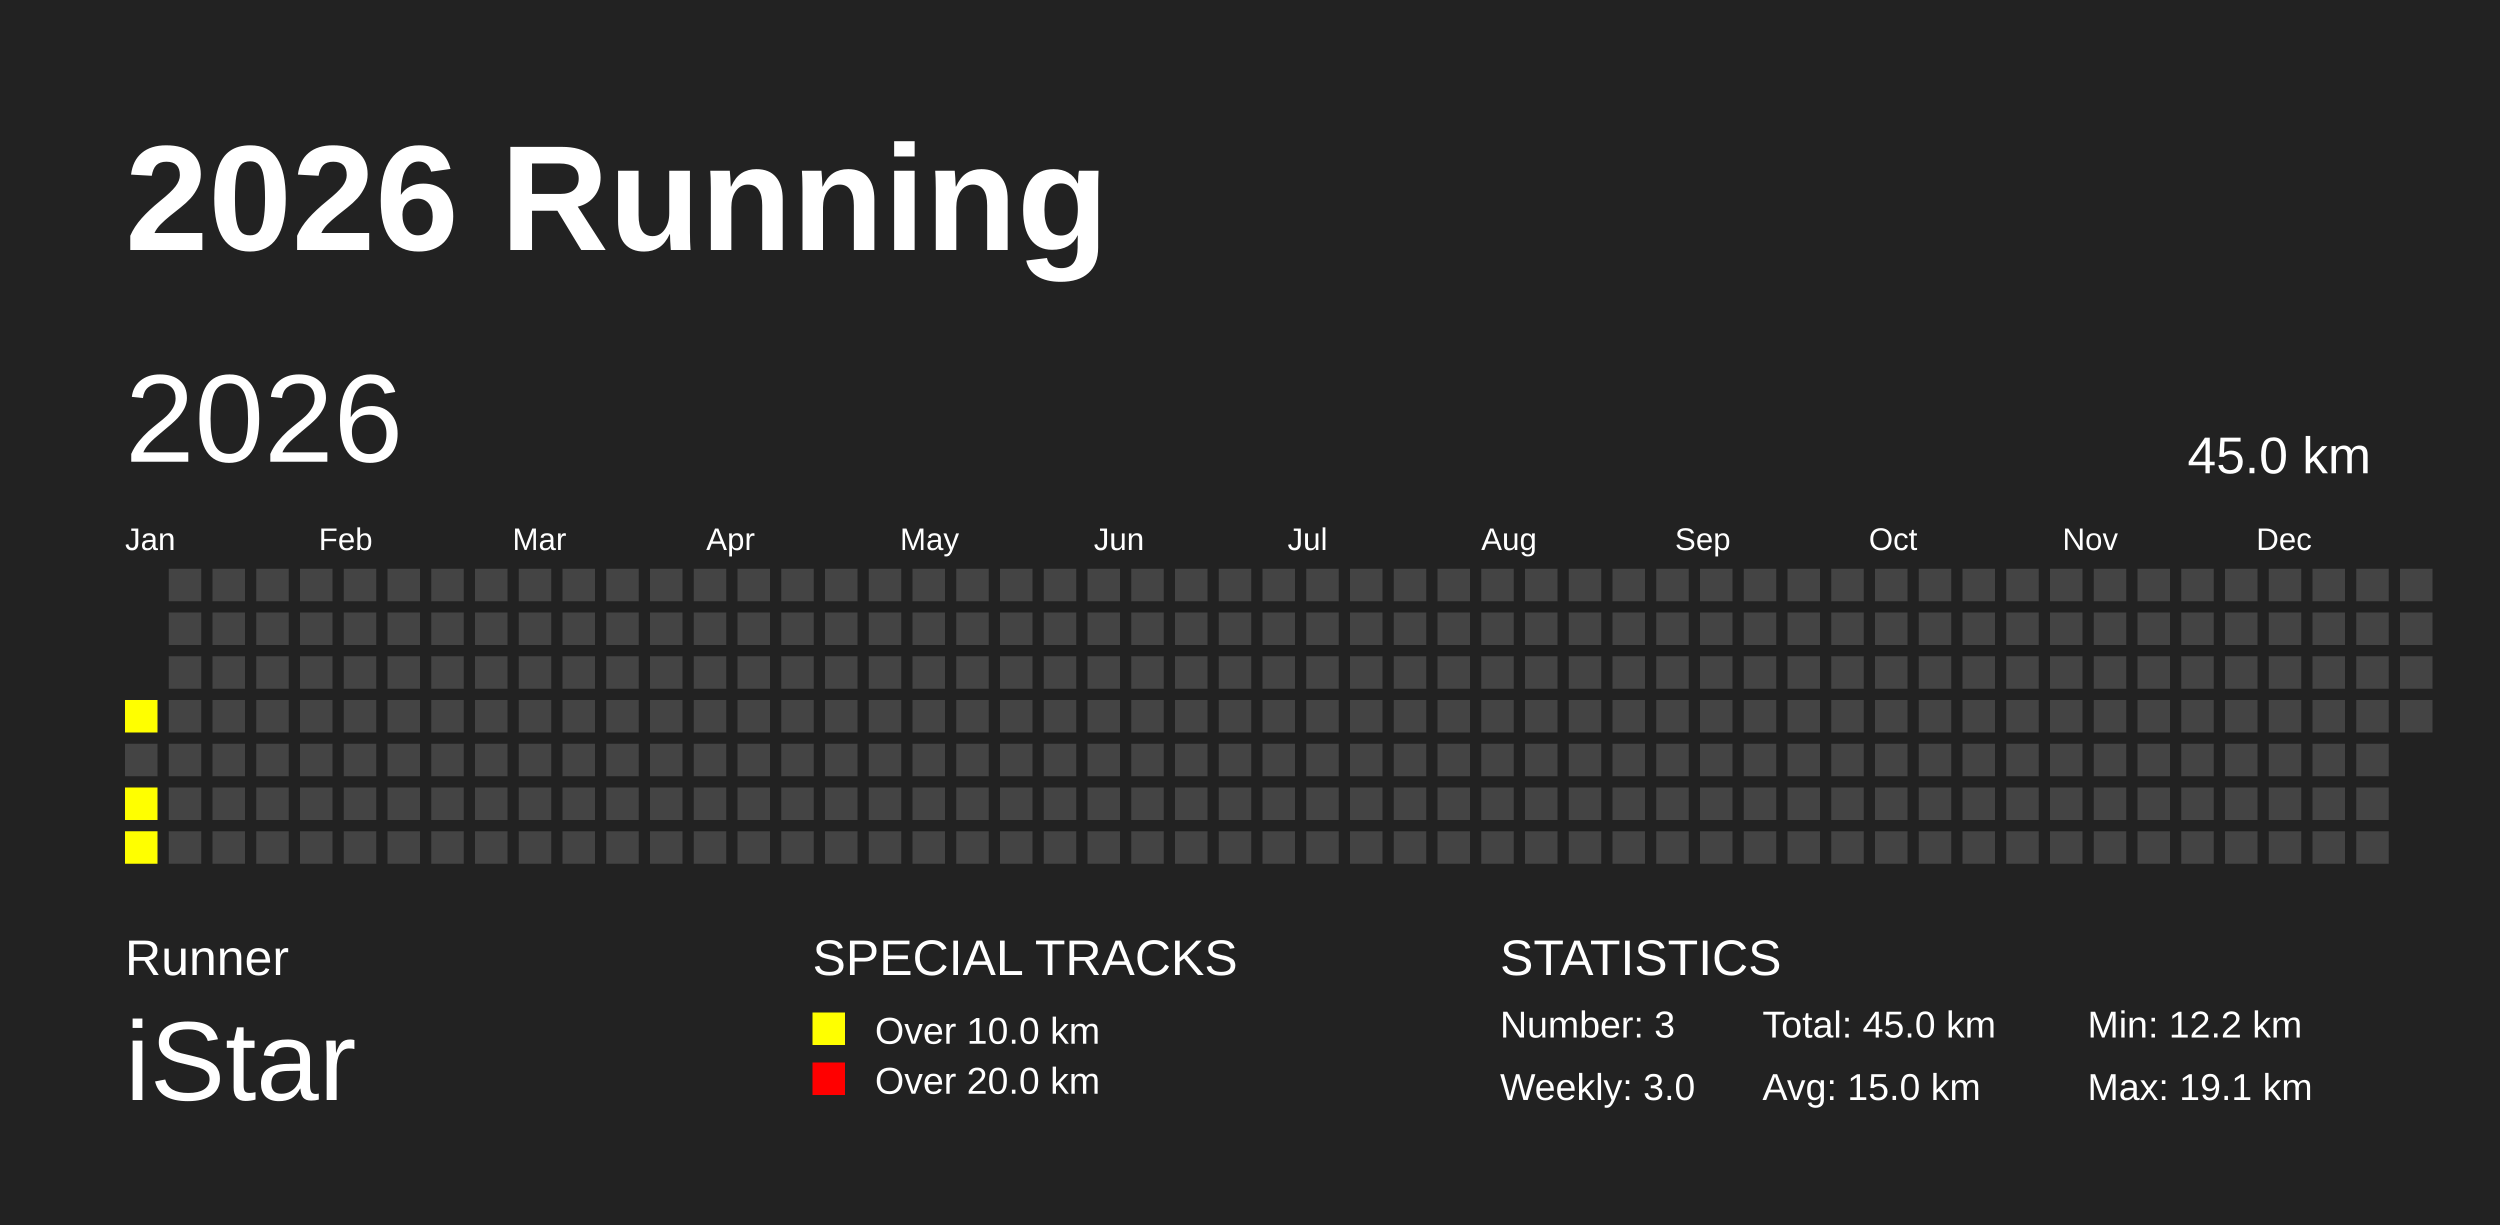
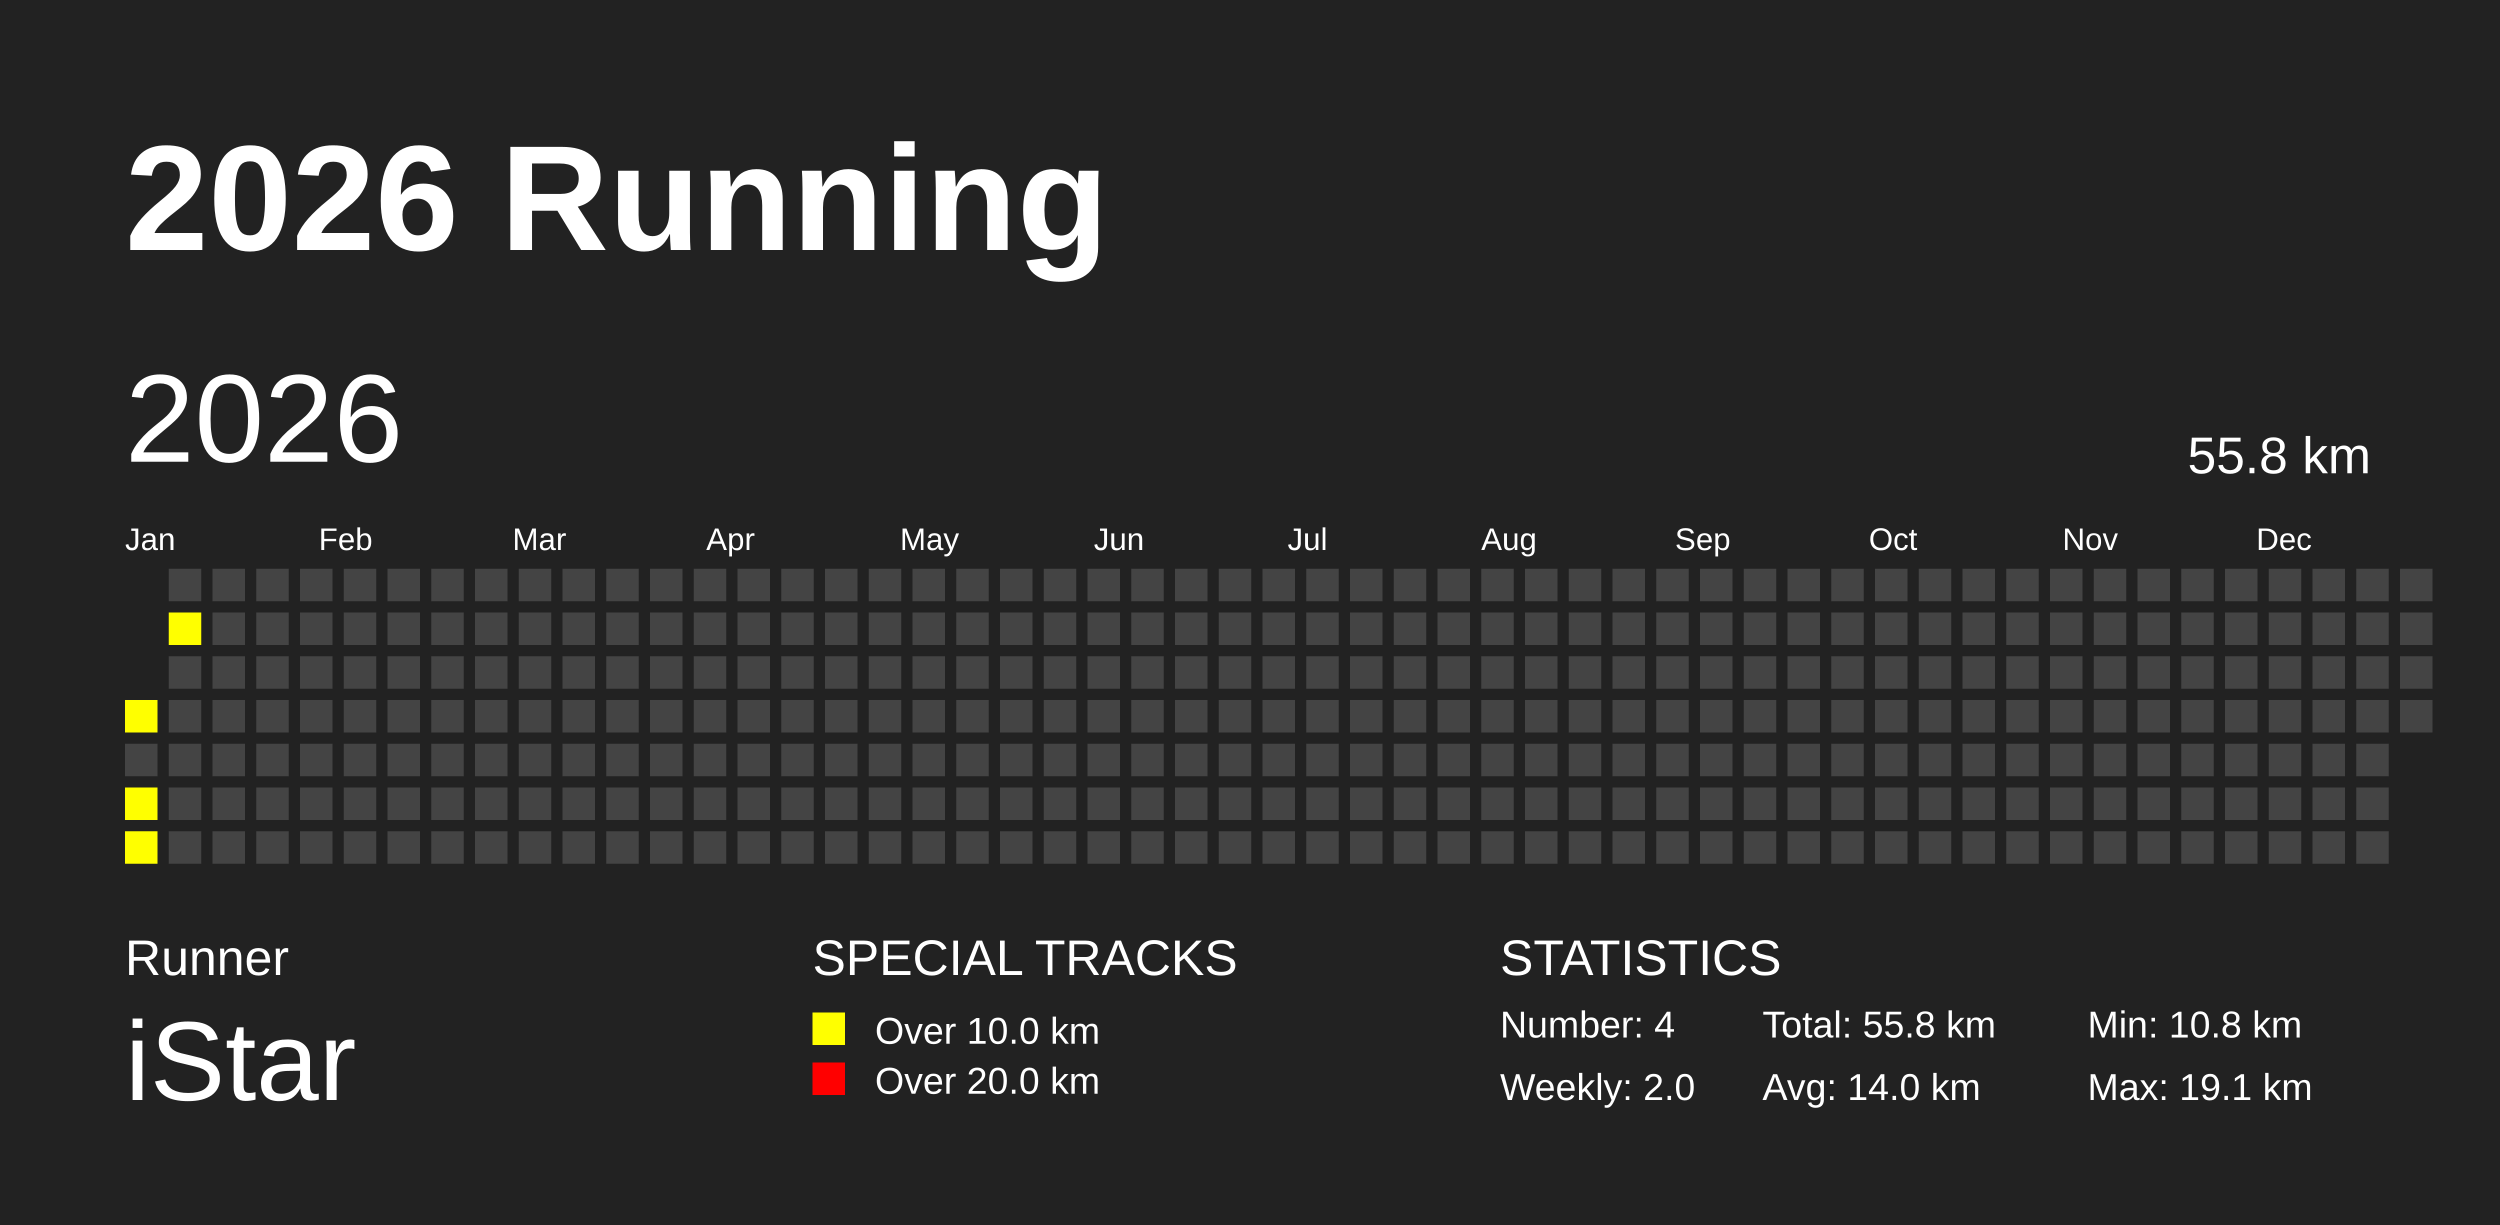
<svg xmlns="http://www.w3.org/2000/svg" baseProfile="full" height="98mm" version="1.1" viewBox="0,0,200,98" width="200mm">
  <defs />
  <rect fill="#222222" height="98" width="200" x="0" y="0" />
  <text fill="#FFFFFF" style="font-size:12px; font-family:Arial; font-weight:bold;" x="10" y="20">2026 Running</text>
  <text fill="#FFFFFF" style="font-size:4px; font-family:Arial" x="10" y="78">Runner</text>
  <text fill="#FFFFFF" style="font-size:9px; font-family:Arial" x="10" y="88">iStar</text>
  <text fill="#FFFFFF" style="font-size:4px; font-family:Arial" x="65" y="78">SPECIAL TRACKS</text>
  <rect fill="yellow" height="2.6" width="2.6" x="65" y="81" />
  <text fill="#FFFFFF" style="font-size:3px; font-family:Arial" x="70" y="83.5">Over 10.0 km</text>
  <rect fill="red" height="2.6" width="2.6" x="65" y="85" />
  <text fill="#FFFFFF" style="font-size:3px; font-family:Arial" x="70" y="87.5">Over 20.0 km</text>
  <text fill="#FFFFFF" style="font-size:4px; font-family:Arial" x="120" y="78">STATISTICS</text>
-   <text fill="#FFFFFF" style="font-size:3px; font-family:Arial" x="120" y="83">Number: 3</text>
-   <text fill="#FFFFFF" style="font-size:3px; font-family:Arial" x="120" y="88">Weekly: 3.0</text>
-   <text fill="#FFFFFF" style="font-size:3px; font-family:Arial" x="141" y="83">Total: 45.0 km</text>
-   <text fill="#FFFFFF" style="font-size:3px; font-family:Arial" x="141" y="88">Avg: 15.0 km</text>
-   <text fill="#FFFFFF" style="font-size:3px; font-family:Arial" x="167" y="83">Min: 12.2 km</text>
+   <text fill="#FFFFFF" style="font-size:3px; font-family:Arial" x="120" y="83">Number: 4</text>
+   <text fill="#FFFFFF" style="font-size:3px; font-family:Arial" x="120" y="88">Weekly: 2.0</text>
+   <text fill="#FFFFFF" style="font-size:3px; font-family:Arial" x="141" y="83">Total: 55.8 km</text>
+   <text fill="#FFFFFF" style="font-size:3px; font-family:Arial" x="141" y="88">Avg: 14.0 km</text>
+   <text fill="#FFFFFF" style="font-size:3px; font-family:Arial" x="167" y="83">Min: 10.8 km</text>
  <text fill="#FFFFFF" style="font-size:3px; font-family:Arial" x="167" y="88">Max: 19.1 km</text>
  <text dominant-baseline="hanging" fill="#FFFFFF" style="font-size:10.0px; font-family:Arial;" x="10" y="30">2026</text>
-   <text dominant-baseline="hanging" fill="#FFFFFF" style="font-size:4.125px; font-family:Arial;" x="175" y="35">45.0 km</text>
+   <text dominant-baseline="hanging" fill="#FFFFFF" style="font-size:4.125px; font-family:Arial;" x="175" y="35">55.8 km</text>
  <text fill="#FFFFFF" style="font-size:2.5px; font-family:Arial" x="10.0" y="44">Jan</text>
  <text fill="#FFFFFF" style="font-size:2.5px; font-family:Arial" x="25.5" y="44">Feb</text>
  <text fill="#FFFFFF" style="font-size:2.5px; font-family:Arial" x="41.0" y="44">Mar</text>
  <text fill="#FFFFFF" style="font-size:2.5px; font-family:Arial" x="56.5" y="44">Apr</text>
  <text fill="#FFFFFF" style="font-size:2.5px; font-family:Arial" x="72.0" y="44">May</text>
  <text fill="#FFFFFF" style="font-size:2.5px; font-family:Arial" x="87.5" y="44">Jun</text>
  <text fill="#FFFFFF" style="font-size:2.5px; font-family:Arial" x="103.0" y="44">Jul</text>
  <text fill="#FFFFFF" style="font-size:2.5px; font-family:Arial" x="118.5" y="44">Aug</text>
  <text fill="#FFFFFF" style="font-size:2.5px; font-family:Arial" x="134.0" y="44">Sep</text>
  <text fill="#FFFFFF" style="font-size:2.5px; font-family:Arial" x="149.5" y="44">Oct</text>
  <text fill="#FFFFFF" style="font-size:2.5px; font-family:Arial" x="165.0" y="44">Nov</text>
  <text fill="#FFFFFF" style="font-size:2.5px; font-family:Arial" x="180.5" y="44">Dec</text>
  <rect fill="yellow" height="2.6" width="2.6" x="10.0" y="56.0" />
  <rect fill="#444444" height="2.6" width="2.6" x="10.0" y="59.5" />
  <rect fill="yellow" height="2.6" width="2.6" x="10.0" y="63.0" />
  <rect fill="yellow" height="2.6" width="2.6" x="10.0" y="66.5" />
  <rect fill="#444444" height="2.6" width="2.6" x="13.5" y="45.5" />
-   <rect fill="#444444" height="2.6" width="2.6" x="13.5" y="49.0" />
+   <rect fill="yellow" height="2.6" width="2.6" x="13.5" y="49.0" />
  <rect fill="#444444" height="2.6" width="2.6" x="13.5" y="52.5" />
  <rect fill="#444444" height="2.6" width="2.6" x="13.5" y="56.0" />
  <rect fill="#444444" height="2.6" width="2.6" x="13.5" y="59.5" />
  <rect fill="#444444" height="2.6" width="2.6" x="13.5" y="63.0" />
  <rect fill="#444444" height="2.6" width="2.6" x="13.5" y="66.5" />
  <rect fill="#444444" height="2.6" width="2.6" x="17.0" y="45.5" />
  <rect fill="#444444" height="2.6" width="2.6" x="17.0" y="49.0" />
  <rect fill="#444444" height="2.6" width="2.6" x="17.0" y="52.5" />
  <rect fill="#444444" height="2.6" width="2.6" x="17.0" y="56.0" />
  <rect fill="#444444" height="2.6" width="2.6" x="17.0" y="59.5" />
  <rect fill="#444444" height="2.6" width="2.6" x="17.0" y="63.0" />
  <rect fill="#444444" height="2.6" width="2.6" x="17.0" y="66.5" />
  <rect fill="#444444" height="2.6" width="2.6" x="20.5" y="45.5" />
  <rect fill="#444444" height="2.6" width="2.6" x="20.5" y="49.0" />
  <rect fill="#444444" height="2.6" width="2.6" x="20.5" y="52.5" />
  <rect fill="#444444" height="2.6" width="2.6" x="20.5" y="56.0" />
  <rect fill="#444444" height="2.6" width="2.6" x="20.5" y="59.5" />
  <rect fill="#444444" height="2.6" width="2.6" x="20.5" y="63.0" />
  <rect fill="#444444" height="2.6" width="2.6" x="20.5" y="66.5" />
  <rect fill="#444444" height="2.6" width="2.6" x="24.0" y="45.5" />
  <rect fill="#444444" height="2.6" width="2.6" x="24.0" y="49.0" />
  <rect fill="#444444" height="2.6" width="2.6" x="24.0" y="52.5" />
  <rect fill="#444444" height="2.6" width="2.6" x="24.0" y="56.0" />
  <rect fill="#444444" height="2.6" width="2.6" x="24.0" y="59.5" />
  <rect fill="#444444" height="2.6" width="2.6" x="24.0" y="63.0" />
  <rect fill="#444444" height="2.6" width="2.6" x="24.0" y="66.5" />
  <rect fill="#444444" height="2.6" width="2.6" x="27.5" y="45.5" />
  <rect fill="#444444" height="2.6" width="2.6" x="27.5" y="49.0" />
  <rect fill="#444444" height="2.6" width="2.6" x="27.5" y="52.5" />
  <rect fill="#444444" height="2.6" width="2.6" x="27.5" y="56.0" />
  <rect fill="#444444" height="2.6" width="2.6" x="27.5" y="59.5" />
  <rect fill="#444444" height="2.6" width="2.6" x="27.5" y="63.0" />
  <rect fill="#444444" height="2.6" width="2.6" x="27.5" y="66.5" />
  <rect fill="#444444" height="2.6" width="2.6" x="31.0" y="45.5" />
  <rect fill="#444444" height="2.6" width="2.6" x="31.0" y="49.0" />
  <rect fill="#444444" height="2.6" width="2.6" x="31.0" y="52.5" />
  <rect fill="#444444" height="2.6" width="2.6" x="31.0" y="56.0" />
  <rect fill="#444444" height="2.6" width="2.6" x="31.0" y="59.5" />
  <rect fill="#444444" height="2.6" width="2.6" x="31.0" y="63.0" />
  <rect fill="#444444" height="2.6" width="2.6" x="31.0" y="66.5" />
  <rect fill="#444444" height="2.6" width="2.6" x="34.5" y="45.5" />
  <rect fill="#444444" height="2.6" width="2.6" x="34.5" y="49.0" />
  <rect fill="#444444" height="2.6" width="2.6" x="34.5" y="52.5" />
  <rect fill="#444444" height="2.6" width="2.6" x="34.5" y="56.0" />
  <rect fill="#444444" height="2.6" width="2.6" x="34.5" y="59.5" />
  <rect fill="#444444" height="2.6" width="2.6" x="34.5" y="63.0" />
  <rect fill="#444444" height="2.6" width="2.6" x="34.5" y="66.5" />
  <rect fill="#444444" height="2.6" width="2.6" x="38.0" y="45.5" />
  <rect fill="#444444" height="2.6" width="2.6" x="38.0" y="49.0" />
  <rect fill="#444444" height="2.6" width="2.6" x="38.0" y="52.5" />
  <rect fill="#444444" height="2.6" width="2.6" x="38.0" y="56.0" />
  <rect fill="#444444" height="2.6" width="2.6" x="38.0" y="59.5" />
  <rect fill="#444444" height="2.6" width="2.6" x="38.0" y="63.0" />
  <rect fill="#444444" height="2.6" width="2.6" x="38.0" y="66.5" />
  <rect fill="#444444" height="2.6" width="2.6" x="41.5" y="45.5" />
  <rect fill="#444444" height="2.6" width="2.6" x="41.5" y="49.0" />
  <rect fill="#444444" height="2.6" width="2.6" x="41.5" y="52.5" />
  <rect fill="#444444" height="2.6" width="2.6" x="41.5" y="56.0" />
  <rect fill="#444444" height="2.6" width="2.6" x="41.5" y="59.5" />
  <rect fill="#444444" height="2.6" width="2.6" x="41.5" y="63.0" />
  <rect fill="#444444" height="2.6" width="2.6" x="41.5" y="66.5" />
  <rect fill="#444444" height="2.6" width="2.6" x="45.0" y="45.5" />
  <rect fill="#444444" height="2.6" width="2.6" x="45.0" y="49.0" />
  <rect fill="#444444" height="2.6" width="2.6" x="45.0" y="52.5" />
  <rect fill="#444444" height="2.6" width="2.6" x="45.0" y="56.0" />
  <rect fill="#444444" height="2.6" width="2.6" x="45.0" y="59.5" />
  <rect fill="#444444" height="2.6" width="2.6" x="45.0" y="63.0" />
  <rect fill="#444444" height="2.6" width="2.6" x="45.0" y="66.5" />
  <rect fill="#444444" height="2.6" width="2.6" x="48.5" y="45.5" />
  <rect fill="#444444" height="2.6" width="2.6" x="48.5" y="49.0" />
  <rect fill="#444444" height="2.6" width="2.6" x="48.5" y="52.5" />
  <rect fill="#444444" height="2.6" width="2.6" x="48.5" y="56.0" />
  <rect fill="#444444" height="2.6" width="2.6" x="48.5" y="59.5" />
  <rect fill="#444444" height="2.6" width="2.6" x="48.5" y="63.0" />
  <rect fill="#444444" height="2.6" width="2.6" x="48.5" y="66.5" />
  <rect fill="#444444" height="2.6" width="2.6" x="52.0" y="45.5" />
  <rect fill="#444444" height="2.6" width="2.6" x="52.0" y="49.0" />
  <rect fill="#444444" height="2.6" width="2.6" x="52.0" y="52.5" />
  <rect fill="#444444" height="2.6" width="2.6" x="52.0" y="56.0" />
  <rect fill="#444444" height="2.6" width="2.6" x="52.0" y="59.5" />
  <rect fill="#444444" height="2.6" width="2.6" x="52.0" y="63.0" />
  <rect fill="#444444" height="2.6" width="2.6" x="52.0" y="66.5" />
  <rect fill="#444444" height="2.6" width="2.6" x="55.5" y="45.5" />
  <rect fill="#444444" height="2.6" width="2.6" x="55.5" y="49.0" />
  <rect fill="#444444" height="2.6" width="2.6" x="55.5" y="52.5" />
  <rect fill="#444444" height="2.6" width="2.6" x="55.5" y="56.0" />
  <rect fill="#444444" height="2.6" width="2.6" x="55.5" y="59.5" />
  <rect fill="#444444" height="2.6" width="2.6" x="55.5" y="63.0" />
  <rect fill="#444444" height="2.6" width="2.6" x="55.5" y="66.5" />
  <rect fill="#444444" height="2.6" width="2.6" x="59.0" y="45.5" />
  <rect fill="#444444" height="2.6" width="2.6" x="59.0" y="49.0" />
  <rect fill="#444444" height="2.6" width="2.6" x="59.0" y="52.5" />
  <rect fill="#444444" height="2.6" width="2.6" x="59.0" y="56.0" />
  <rect fill="#444444" height="2.6" width="2.6" x="59.0" y="59.5" />
  <rect fill="#444444" height="2.6" width="2.6" x="59.0" y="63.0" />
  <rect fill="#444444" height="2.6" width="2.6" x="59.0" y="66.5" />
  <rect fill="#444444" height="2.6" width="2.6" x="62.5" y="45.5" />
  <rect fill="#444444" height="2.6" width="2.6" x="62.5" y="49.0" />
  <rect fill="#444444" height="2.6" width="2.6" x="62.5" y="52.5" />
  <rect fill="#444444" height="2.6" width="2.6" x="62.5" y="56.0" />
  <rect fill="#444444" height="2.6" width="2.6" x="62.5" y="59.5" />
  <rect fill="#444444" height="2.6" width="2.6" x="62.5" y="63.0" />
  <rect fill="#444444" height="2.6" width="2.6" x="62.5" y="66.5" />
  <rect fill="#444444" height="2.6" width="2.6" x="66.0" y="45.5" />
  <rect fill="#444444" height="2.6" width="2.6" x="66.0" y="49.0" />
  <rect fill="#444444" height="2.6" width="2.6" x="66.0" y="52.5" />
  <rect fill="#444444" height="2.6" width="2.6" x="66.0" y="56.0" />
  <rect fill="#444444" height="2.6" width="2.6" x="66.0" y="59.5" />
  <rect fill="#444444" height="2.6" width="2.6" x="66.0" y="63.0" />
  <rect fill="#444444" height="2.6" width="2.6" x="66.0" y="66.5" />
  <rect fill="#444444" height="2.6" width="2.6" x="69.5" y="45.5" />
  <rect fill="#444444" height="2.6" width="2.6" x="69.5" y="49.0" />
  <rect fill="#444444" height="2.6" width="2.6" x="69.5" y="52.5" />
  <rect fill="#444444" height="2.6" width="2.6" x="69.5" y="56.0" />
  <rect fill="#444444" height="2.6" width="2.6" x="69.5" y="59.5" />
  <rect fill="#444444" height="2.6" width="2.6" x="69.5" y="63.0" />
  <rect fill="#444444" height="2.6" width="2.6" x="69.5" y="66.5" />
  <rect fill="#444444" height="2.6" width="2.6" x="73.0" y="45.5" />
  <rect fill="#444444" height="2.6" width="2.6" x="73.0" y="49.0" />
  <rect fill="#444444" height="2.6" width="2.6" x="73.0" y="52.5" />
  <rect fill="#444444" height="2.6" width="2.6" x="73.0" y="56.0" />
  <rect fill="#444444" height="2.6" width="2.6" x="73.0" y="59.5" />
  <rect fill="#444444" height="2.6" width="2.6" x="73.0" y="63.0" />
  <rect fill="#444444" height="2.6" width="2.6" x="73.0" y="66.5" />
  <rect fill="#444444" height="2.6" width="2.6" x="76.5" y="45.5" />
  <rect fill="#444444" height="2.6" width="2.6" x="76.5" y="49.0" />
  <rect fill="#444444" height="2.6" width="2.6" x="76.5" y="52.5" />
  <rect fill="#444444" height="2.6" width="2.6" x="76.5" y="56.0" />
  <rect fill="#444444" height="2.6" width="2.6" x="76.5" y="59.5" />
  <rect fill="#444444" height="2.6" width="2.6" x="76.5" y="63.0" />
  <rect fill="#444444" height="2.6" width="2.6" x="76.5" y="66.5" />
  <rect fill="#444444" height="2.6" width="2.6" x="80.0" y="45.5" />
  <rect fill="#444444" height="2.6" width="2.6" x="80.0" y="49.0" />
  <rect fill="#444444" height="2.6" width="2.6" x="80.0" y="52.5" />
  <rect fill="#444444" height="2.6" width="2.6" x="80.0" y="56.0" />
  <rect fill="#444444" height="2.6" width="2.6" x="80.0" y="59.5" />
  <rect fill="#444444" height="2.6" width="2.6" x="80.0" y="63.0" />
  <rect fill="#444444" height="2.6" width="2.6" x="80.0" y="66.5" />
  <rect fill="#444444" height="2.6" width="2.6" x="83.5" y="45.5" />
  <rect fill="#444444" height="2.6" width="2.6" x="83.5" y="49.0" />
  <rect fill="#444444" height="2.6" width="2.6" x="83.5" y="52.5" />
  <rect fill="#444444" height="2.6" width="2.6" x="83.5" y="56.0" />
  <rect fill="#444444" height="2.6" width="2.6" x="83.5" y="59.5" />
  <rect fill="#444444" height="2.6" width="2.6" x="83.5" y="63.0" />
  <rect fill="#444444" height="2.6" width="2.6" x="83.5" y="66.5" />
  <rect fill="#444444" height="2.6" width="2.6" x="87.0" y="45.5" />
  <rect fill="#444444" height="2.6" width="2.6" x="87.0" y="49.0" />
  <rect fill="#444444" height="2.6" width="2.6" x="87.0" y="52.5" />
  <rect fill="#444444" height="2.6" width="2.6" x="87.0" y="56.0" />
  <rect fill="#444444" height="2.6" width="2.6" x="87.0" y="59.5" />
  <rect fill="#444444" height="2.6" width="2.6" x="87.0" y="63.0" />
  <rect fill="#444444" height="2.6" width="2.6" x="87.0" y="66.5" />
  <rect fill="#444444" height="2.6" width="2.6" x="90.5" y="45.5" />
  <rect fill="#444444" height="2.6" width="2.6" x="90.5" y="49.0" />
  <rect fill="#444444" height="2.6" width="2.6" x="90.5" y="52.5" />
  <rect fill="#444444" height="2.6" width="2.6" x="90.5" y="56.0" />
  <rect fill="#444444" height="2.6" width="2.6" x="90.5" y="59.5" />
  <rect fill="#444444" height="2.6" width="2.6" x="90.5" y="63.0" />
  <rect fill="#444444" height="2.6" width="2.6" x="90.5" y="66.5" />
  <rect fill="#444444" height="2.6" width="2.6" x="94.0" y="45.5" />
  <rect fill="#444444" height="2.6" width="2.6" x="94.0" y="49.0" />
  <rect fill="#444444" height="2.6" width="2.6" x="94.0" y="52.5" />
  <rect fill="#444444" height="2.6" width="2.6" x="94.0" y="56.0" />
  <rect fill="#444444" height="2.6" width="2.6" x="94.0" y="59.5" />
  <rect fill="#444444" height="2.6" width="2.6" x="94.0" y="63.0" />
  <rect fill="#444444" height="2.6" width="2.6" x="94.0" y="66.5" />
  <rect fill="#444444" height="2.6" width="2.6" x="97.5" y="45.5" />
  <rect fill="#444444" height="2.6" width="2.6" x="97.5" y="49.0" />
  <rect fill="#444444" height="2.6" width="2.6" x="97.5" y="52.5" />
  <rect fill="#444444" height="2.6" width="2.6" x="97.5" y="56.0" />
  <rect fill="#444444" height="2.6" width="2.6" x="97.5" y="59.5" />
  <rect fill="#444444" height="2.6" width="2.6" x="97.5" y="63.0" />
  <rect fill="#444444" height="2.6" width="2.6" x="97.5" y="66.5" />
  <rect fill="#444444" height="2.6" width="2.6" x="101.0" y="45.5" />
  <rect fill="#444444" height="2.6" width="2.6" x="101.0" y="49.0" />
  <rect fill="#444444" height="2.6" width="2.6" x="101.0" y="52.5" />
  <rect fill="#444444" height="2.6" width="2.6" x="101.0" y="56.0" />
  <rect fill="#444444" height="2.6" width="2.6" x="101.0" y="59.5" />
  <rect fill="#444444" height="2.6" width="2.6" x="101.0" y="63.0" />
  <rect fill="#444444" height="2.6" width="2.6" x="101.0" y="66.5" />
  <rect fill="#444444" height="2.6" width="2.6" x="104.5" y="45.5" />
  <rect fill="#444444" height="2.6" width="2.6" x="104.5" y="49.0" />
  <rect fill="#444444" height="2.6" width="2.6" x="104.5" y="52.5" />
  <rect fill="#444444" height="2.6" width="2.6" x="104.5" y="56.0" />
  <rect fill="#444444" height="2.6" width="2.6" x="104.5" y="59.5" />
  <rect fill="#444444" height="2.6" width="2.6" x="104.5" y="63.0" />
  <rect fill="#444444" height="2.6" width="2.6" x="104.5" y="66.5" />
  <rect fill="#444444" height="2.6" width="2.6" x="108.0" y="45.5" />
  <rect fill="#444444" height="2.6" width="2.6" x="108.0" y="49.0" />
  <rect fill="#444444" height="2.6" width="2.6" x="108.0" y="52.5" />
  <rect fill="#444444" height="2.6" width="2.6" x="108.0" y="56.0" />
  <rect fill="#444444" height="2.6" width="2.6" x="108.0" y="59.5" />
  <rect fill="#444444" height="2.6" width="2.6" x="108.0" y="63.0" />
  <rect fill="#444444" height="2.6" width="2.6" x="108.0" y="66.5" />
  <rect fill="#444444" height="2.6" width="2.6" x="111.5" y="45.5" />
  <rect fill="#444444" height="2.6" width="2.6" x="111.5" y="49.0" />
  <rect fill="#444444" height="2.6" width="2.6" x="111.5" y="52.5" />
  <rect fill="#444444" height="2.6" width="2.6" x="111.5" y="56.0" />
  <rect fill="#444444" height="2.6" width="2.6" x="111.5" y="59.5" />
  <rect fill="#444444" height="2.6" width="2.6" x="111.5" y="63.0" />
  <rect fill="#444444" height="2.6" width="2.6" x="111.5" y="66.5" />
  <rect fill="#444444" height="2.6" width="2.6" x="115.0" y="45.5" />
  <rect fill="#444444" height="2.6" width="2.6" x="115.0" y="49.0" />
  <rect fill="#444444" height="2.6" width="2.6" x="115.0" y="52.5" />
  <rect fill="#444444" height="2.6" width="2.6" x="115.0" y="56.0" />
  <rect fill="#444444" height="2.6" width="2.6" x="115.0" y="59.5" />
  <rect fill="#444444" height="2.6" width="2.6" x="115.0" y="63.0" />
  <rect fill="#444444" height="2.6" width="2.6" x="115.0" y="66.5" />
  <rect fill="#444444" height="2.6" width="2.6" x="118.5" y="45.5" />
  <rect fill="#444444" height="2.6" width="2.6" x="118.5" y="49.0" />
  <rect fill="#444444" height="2.6" width="2.6" x="118.5" y="52.5" />
  <rect fill="#444444" height="2.6" width="2.6" x="118.5" y="56.0" />
  <rect fill="#444444" height="2.6" width="2.6" x="118.5" y="59.5" />
  <rect fill="#444444" height="2.6" width="2.6" x="118.5" y="63.0" />
  <rect fill="#444444" height="2.6" width="2.6" x="118.5" y="66.5" />
  <rect fill="#444444" height="2.6" width="2.6" x="122.0" y="45.5" />
  <rect fill="#444444" height="2.6" width="2.6" x="122.0" y="49.0" />
  <rect fill="#444444" height="2.6" width="2.6" x="122.0" y="52.5" />
  <rect fill="#444444" height="2.6" width="2.6" x="122.0" y="56.0" />
  <rect fill="#444444" height="2.6" width="2.6" x="122.0" y="59.5" />
  <rect fill="#444444" height="2.6" width="2.6" x="122.0" y="63.0" />
  <rect fill="#444444" height="2.6" width="2.6" x="122.0" y="66.5" />
  <rect fill="#444444" height="2.6" width="2.6" x="125.5" y="45.5" />
  <rect fill="#444444" height="2.6" width="2.6" x="125.5" y="49.0" />
  <rect fill="#444444" height="2.6" width="2.6" x="125.5" y="52.5" />
  <rect fill="#444444" height="2.6" width="2.6" x="125.5" y="56.0" />
  <rect fill="#444444" height="2.6" width="2.6" x="125.5" y="59.5" />
  <rect fill="#444444" height="2.6" width="2.6" x="125.5" y="63.0" />
  <rect fill="#444444" height="2.6" width="2.6" x="125.5" y="66.5" />
  <rect fill="#444444" height="2.6" width="2.6" x="129.0" y="45.5" />
  <rect fill="#444444" height="2.6" width="2.6" x="129.0" y="49.0" />
  <rect fill="#444444" height="2.6" width="2.6" x="129.0" y="52.5" />
  <rect fill="#444444" height="2.6" width="2.6" x="129.0" y="56.0" />
  <rect fill="#444444" height="2.6" width="2.6" x="129.0" y="59.5" />
  <rect fill="#444444" height="2.6" width="2.6" x="129.0" y="63.0" />
  <rect fill="#444444" height="2.6" width="2.6" x="129.0" y="66.5" />
  <rect fill="#444444" height="2.6" width="2.6" x="132.5" y="45.5" />
  <rect fill="#444444" height="2.6" width="2.6" x="132.5" y="49.0" />
  <rect fill="#444444" height="2.6" width="2.6" x="132.5" y="52.5" />
  <rect fill="#444444" height="2.6" width="2.6" x="132.5" y="56.0" />
  <rect fill="#444444" height="2.6" width="2.6" x="132.5" y="59.5" />
  <rect fill="#444444" height="2.6" width="2.6" x="132.5" y="63.0" />
  <rect fill="#444444" height="2.6" width="2.6" x="132.5" y="66.5" />
  <rect fill="#444444" height="2.6" width="2.6" x="136.0" y="45.5" />
  <rect fill="#444444" height="2.6" width="2.6" x="136.0" y="49.0" />
  <rect fill="#444444" height="2.6" width="2.6" x="136.0" y="52.5" />
  <rect fill="#444444" height="2.6" width="2.6" x="136.0" y="56.0" />
  <rect fill="#444444" height="2.6" width="2.6" x="136.0" y="59.5" />
  <rect fill="#444444" height="2.6" width="2.6" x="136.0" y="63.0" />
  <rect fill="#444444" height="2.6" width="2.6" x="136.0" y="66.5" />
  <rect fill="#444444" height="2.6" width="2.6" x="139.5" y="45.5" />
  <rect fill="#444444" height="2.6" width="2.6" x="139.5" y="49.0" />
  <rect fill="#444444" height="2.6" width="2.6" x="139.5" y="52.5" />
  <rect fill="#444444" height="2.6" width="2.6" x="139.5" y="56.0" />
  <rect fill="#444444" height="2.6" width="2.6" x="139.5" y="59.5" />
  <rect fill="#444444" height="2.6" width="2.6" x="139.5" y="63.0" />
  <rect fill="#444444" height="2.6" width="2.6" x="139.5" y="66.5" />
  <rect fill="#444444" height="2.6" width="2.6" x="143.0" y="45.5" />
  <rect fill="#444444" height="2.6" width="2.6" x="143.0" y="49.0" />
  <rect fill="#444444" height="2.6" width="2.6" x="143.0" y="52.5" />
  <rect fill="#444444" height="2.6" width="2.6" x="143.0" y="56.0" />
  <rect fill="#444444" height="2.6" width="2.6" x="143.0" y="59.5" />
  <rect fill="#444444" height="2.6" width="2.6" x="143.0" y="63.0" />
  <rect fill="#444444" height="2.6" width="2.6" x="143.0" y="66.5" />
  <rect fill="#444444" height="2.6" width="2.6" x="146.5" y="45.5" />
  <rect fill="#444444" height="2.6" width="2.6" x="146.5" y="49.0" />
  <rect fill="#444444" height="2.6" width="2.6" x="146.5" y="52.5" />
  <rect fill="#444444" height="2.6" width="2.6" x="146.5" y="56.0" />
  <rect fill="#444444" height="2.6" width="2.6" x="146.5" y="59.5" />
  <rect fill="#444444" height="2.6" width="2.6" x="146.5" y="63.0" />
  <rect fill="#444444" height="2.6" width="2.6" x="146.5" y="66.5" />
  <rect fill="#444444" height="2.6" width="2.6" x="150.0" y="45.5" />
  <rect fill="#444444" height="2.6" width="2.6" x="150.0" y="49.0" />
  <rect fill="#444444" height="2.6" width="2.6" x="150.0" y="52.5" />
  <rect fill="#444444" height="2.6" width="2.6" x="150.0" y="56.0" />
  <rect fill="#444444" height="2.6" width="2.6" x="150.0" y="59.5" />
  <rect fill="#444444" height="2.6" width="2.6" x="150.0" y="63.0" />
  <rect fill="#444444" height="2.6" width="2.6" x="150.0" y="66.5" />
  <rect fill="#444444" height="2.6" width="2.6" x="153.5" y="45.5" />
  <rect fill="#444444" height="2.6" width="2.6" x="153.5" y="49.0" />
  <rect fill="#444444" height="2.6" width="2.6" x="153.5" y="52.5" />
  <rect fill="#444444" height="2.6" width="2.6" x="153.5" y="56.0" />
  <rect fill="#444444" height="2.6" width="2.6" x="153.5" y="59.5" />
  <rect fill="#444444" height="2.6" width="2.6" x="153.5" y="63.0" />
  <rect fill="#444444" height="2.6" width="2.6" x="153.5" y="66.5" />
  <rect fill="#444444" height="2.6" width="2.6" x="157.0" y="45.5" />
  <rect fill="#444444" height="2.6" width="2.6" x="157.0" y="49.0" />
  <rect fill="#444444" height="2.6" width="2.6" x="157.0" y="52.5" />
  <rect fill="#444444" height="2.6" width="2.6" x="157.0" y="56.0" />
  <rect fill="#444444" height="2.6" width="2.6" x="157.0" y="59.5" />
  <rect fill="#444444" height="2.6" width="2.6" x="157.0" y="63.0" />
  <rect fill="#444444" height="2.6" width="2.6" x="157.0" y="66.5" />
  <rect fill="#444444" height="2.6" width="2.6" x="160.5" y="45.5" />
  <rect fill="#444444" height="2.6" width="2.6" x="160.5" y="49.0" />
  <rect fill="#444444" height="2.6" width="2.6" x="160.5" y="52.5" />
  <rect fill="#444444" height="2.6" width="2.6" x="160.5" y="56.0" />
  <rect fill="#444444" height="2.6" width="2.6" x="160.5" y="59.5" />
  <rect fill="#444444" height="2.6" width="2.6" x="160.5" y="63.0" />
  <rect fill="#444444" height="2.6" width="2.6" x="160.5" y="66.5" />
  <rect fill="#444444" height="2.6" width="2.6" x="164.0" y="45.5" />
  <rect fill="#444444" height="2.6" width="2.6" x="164.0" y="49.0" />
  <rect fill="#444444" height="2.6" width="2.6" x="164.0" y="52.5" />
  <rect fill="#444444" height="2.6" width="2.6" x="164.0" y="56.0" />
  <rect fill="#444444" height="2.6" width="2.6" x="164.0" y="59.5" />
  <rect fill="#444444" height="2.6" width="2.6" x="164.0" y="63.0" />
  <rect fill="#444444" height="2.6" width="2.6" x="164.0" y="66.5" />
  <rect fill="#444444" height="2.6" width="2.6" x="167.5" y="45.5" />
  <rect fill="#444444" height="2.6" width="2.6" x="167.5" y="49.0" />
  <rect fill="#444444" height="2.6" width="2.6" x="167.5" y="52.5" />
  <rect fill="#444444" height="2.6" width="2.6" x="167.5" y="56.0" />
  <rect fill="#444444" height="2.6" width="2.6" x="167.5" y="59.5" />
  <rect fill="#444444" height="2.6" width="2.6" x="167.5" y="63.0" />
  <rect fill="#444444" height="2.6" width="2.6" x="167.5" y="66.5" />
  <rect fill="#444444" height="2.6" width="2.6" x="171.0" y="45.5" />
  <rect fill="#444444" height="2.6" width="2.6" x="171.0" y="49.0" />
  <rect fill="#444444" height="2.6" width="2.6" x="171.0" y="52.5" />
  <rect fill="#444444" height="2.6" width="2.6" x="171.0" y="56.0" />
  <rect fill="#444444" height="2.6" width="2.6" x="171.0" y="59.5" />
  <rect fill="#444444" height="2.6" width="2.6" x="171.0" y="63.0" />
  <rect fill="#444444" height="2.6" width="2.6" x="171.0" y="66.5" />
  <rect fill="#444444" height="2.6" width="2.6" x="174.5" y="45.5" />
  <rect fill="#444444" height="2.6" width="2.6" x="174.5" y="49.0" />
  <rect fill="#444444" height="2.6" width="2.6" x="174.5" y="52.5" />
  <rect fill="#444444" height="2.6" width="2.6" x="174.5" y="56.0" />
  <rect fill="#444444" height="2.6" width="2.6" x="174.5" y="59.5" />
  <rect fill="#444444" height="2.6" width="2.6" x="174.5" y="63.0" />
  <rect fill="#444444" height="2.6" width="2.6" x="174.5" y="66.5" />
  <rect fill="#444444" height="2.6" width="2.6" x="178.0" y="45.5" />
  <rect fill="#444444" height="2.6" width="2.6" x="178.0" y="49.0" />
  <rect fill="#444444" height="2.6" width="2.6" x="178.0" y="52.5" />
  <rect fill="#444444" height="2.6" width="2.6" x="178.0" y="56.0" />
  <rect fill="#444444" height="2.6" width="2.6" x="178.0" y="59.5" />
  <rect fill="#444444" height="2.6" width="2.6" x="178.0" y="63.0" />
  <rect fill="#444444" height="2.6" width="2.6" x="178.0" y="66.5" />
  <rect fill="#444444" height="2.6" width="2.6" x="181.5" y="45.5" />
  <rect fill="#444444" height="2.6" width="2.6" x="181.5" y="49.0" />
  <rect fill="#444444" height="2.6" width="2.6" x="181.5" y="52.5" />
  <rect fill="#444444" height="2.6" width="2.6" x="181.5" y="56.0" />
  <rect fill="#444444" height="2.6" width="2.6" x="181.5" y="59.5" />
  <rect fill="#444444" height="2.6" width="2.6" x="181.5" y="63.0" />
  <rect fill="#444444" height="2.6" width="2.6" x="181.5" y="66.5" />
  <rect fill="#444444" height="2.6" width="2.6" x="185.0" y="45.5" />
  <rect fill="#444444" height="2.6" width="2.6" x="185.0" y="49.0" />
  <rect fill="#444444" height="2.6" width="2.6" x="185.0" y="52.5" />
  <rect fill="#444444" height="2.6" width="2.6" x="185.0" y="56.0" />
  <rect fill="#444444" height="2.6" width="2.6" x="185.0" y="59.5" />
  <rect fill="#444444" height="2.6" width="2.6" x="185.0" y="63.0" />
  <rect fill="#444444" height="2.6" width="2.6" x="185.0" y="66.5" />
  <rect fill="#444444" height="2.6" width="2.6" x="188.5" y="45.5" />
  <rect fill="#444444" height="2.6" width="2.6" x="188.5" y="49.0" />
  <rect fill="#444444" height="2.6" width="2.6" x="188.5" y="52.5" />
  <rect fill="#444444" height="2.6" width="2.6" x="188.5" y="56.0" />
  <rect fill="#444444" height="2.6" width="2.6" x="188.5" y="59.5" />
  <rect fill="#444444" height="2.6" width="2.6" x="188.5" y="63.0" />
  <rect fill="#444444" height="2.6" width="2.6" x="188.5" y="66.5" />
  <rect fill="#444444" height="2.6" width="2.6" x="192.0" y="45.5" />
  <rect fill="#444444" height="2.6" width="2.6" x="192.0" y="49.0" />
  <rect fill="#444444" height="2.6" width="2.6" x="192.0" y="52.5" />
  <rect fill="#444444" height="2.6" width="2.6" x="192.0" y="56.0" />
</svg>
